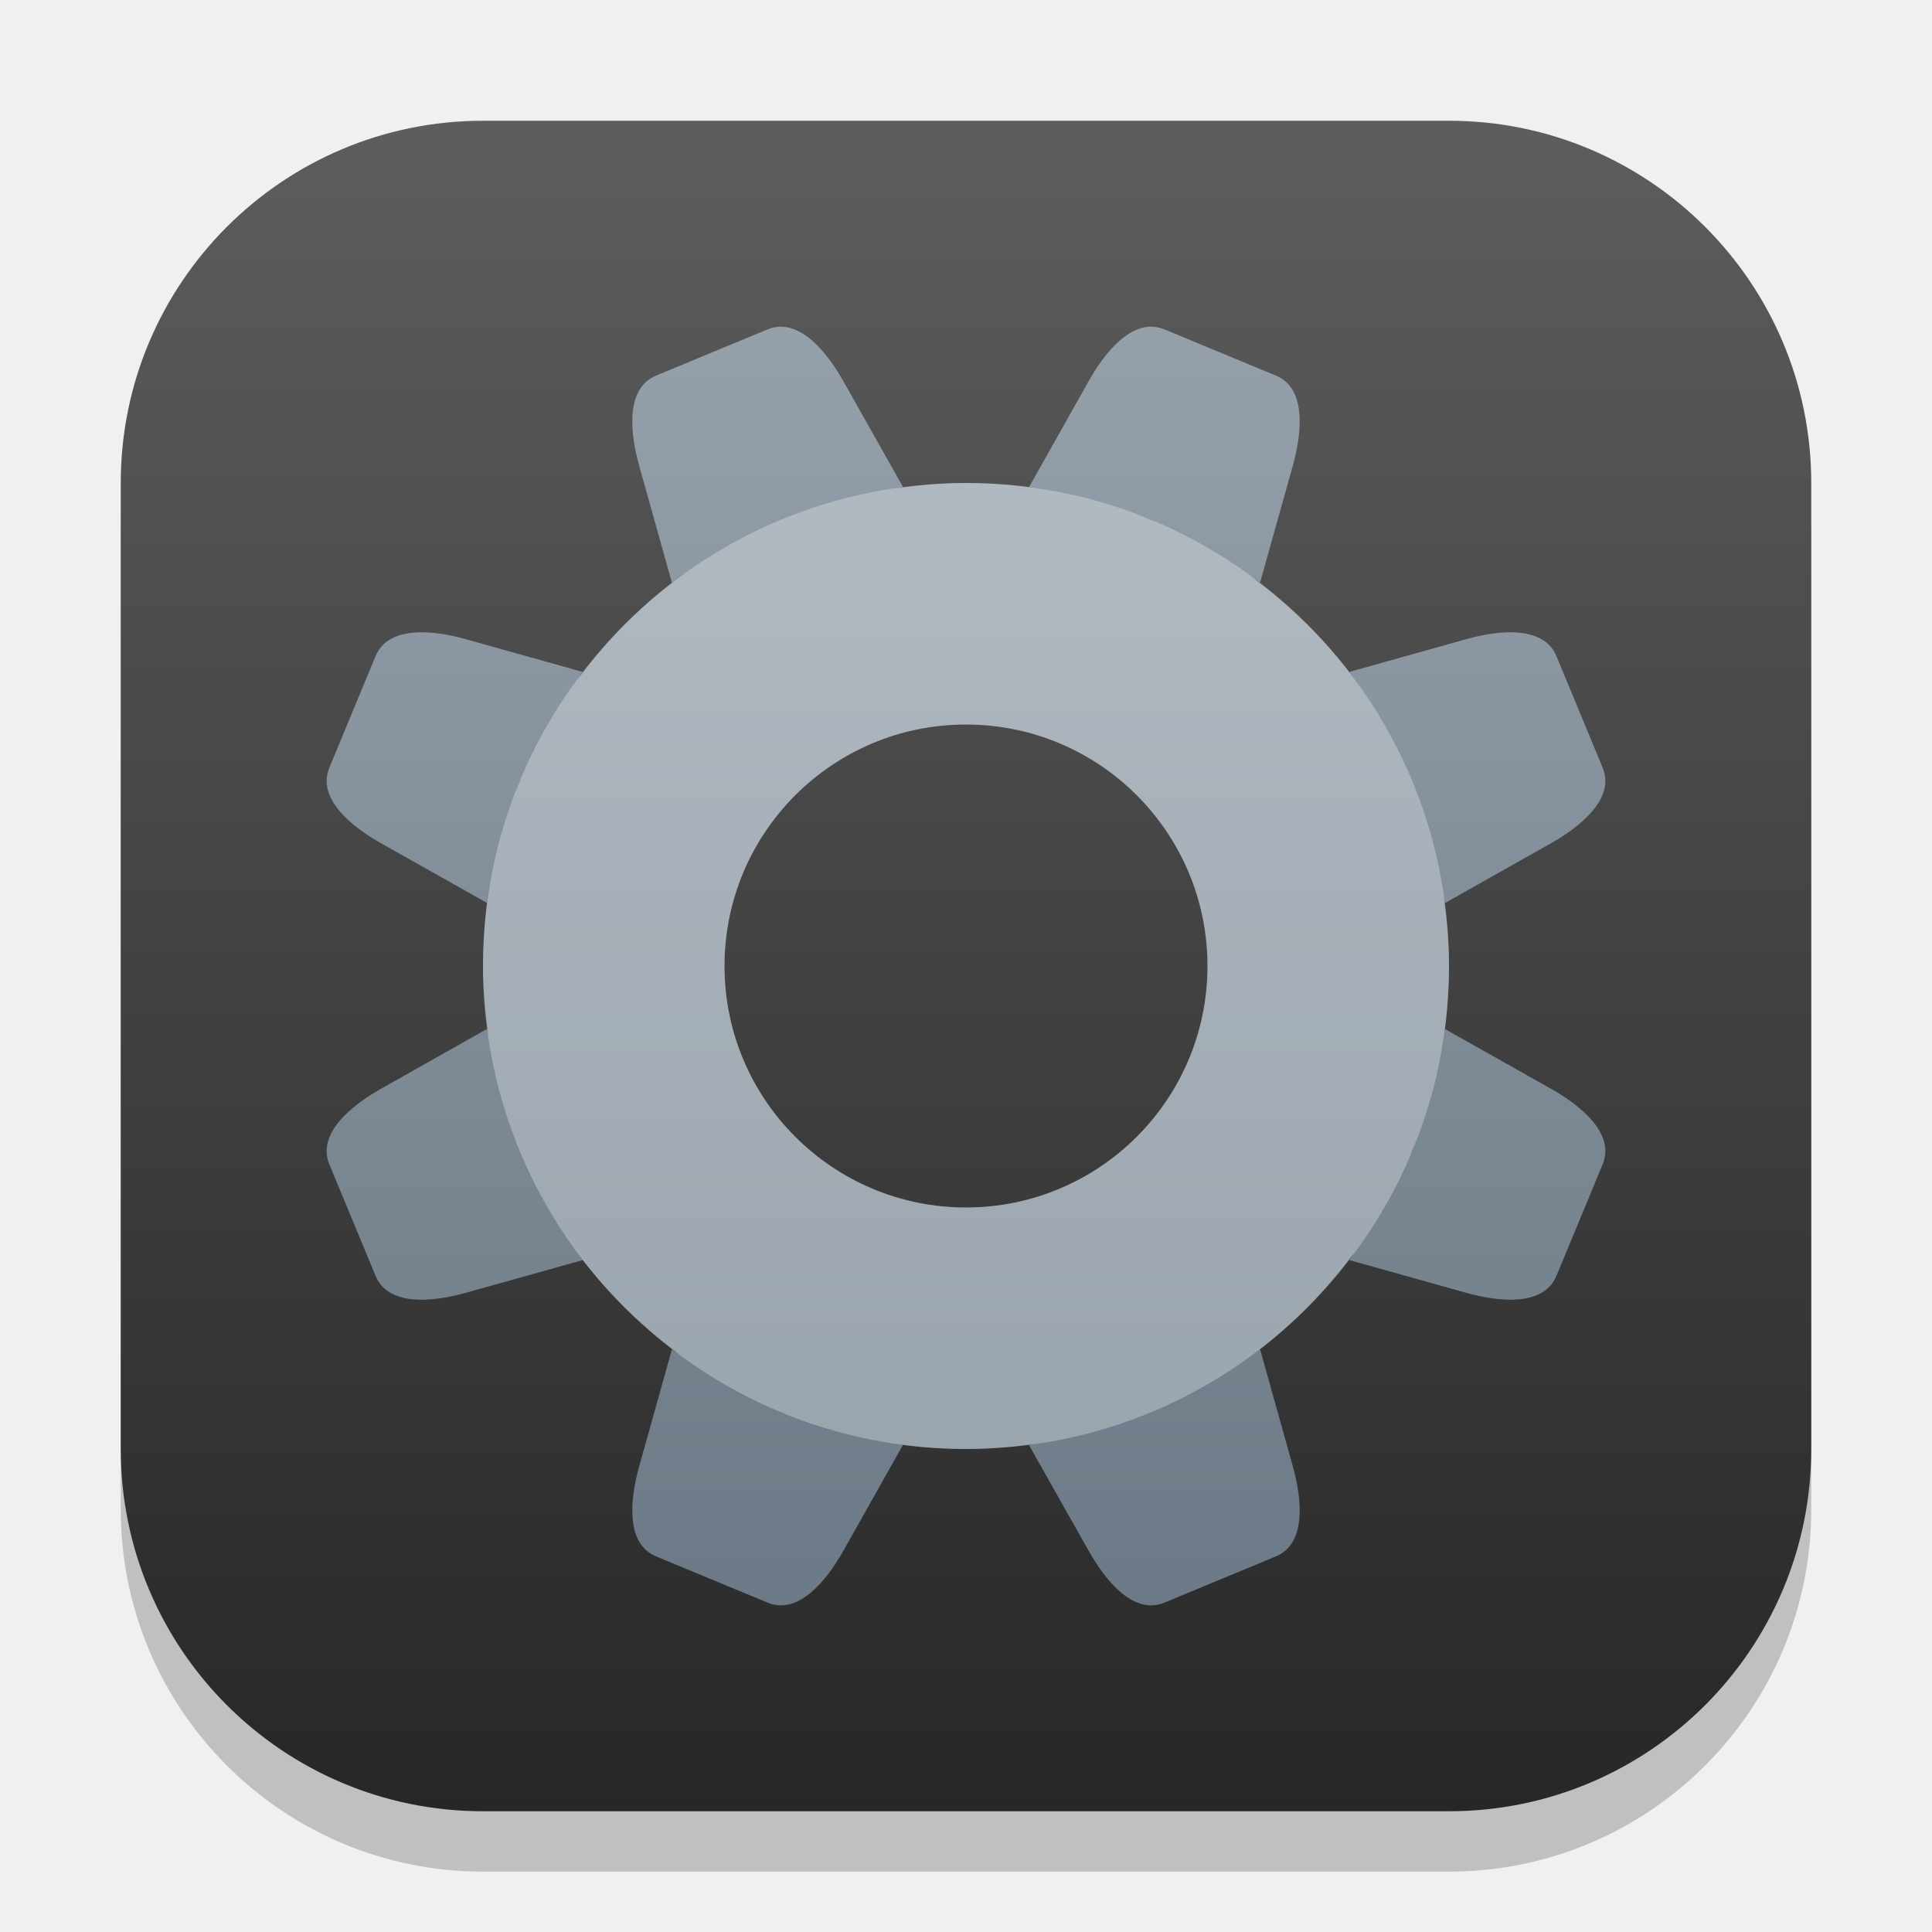
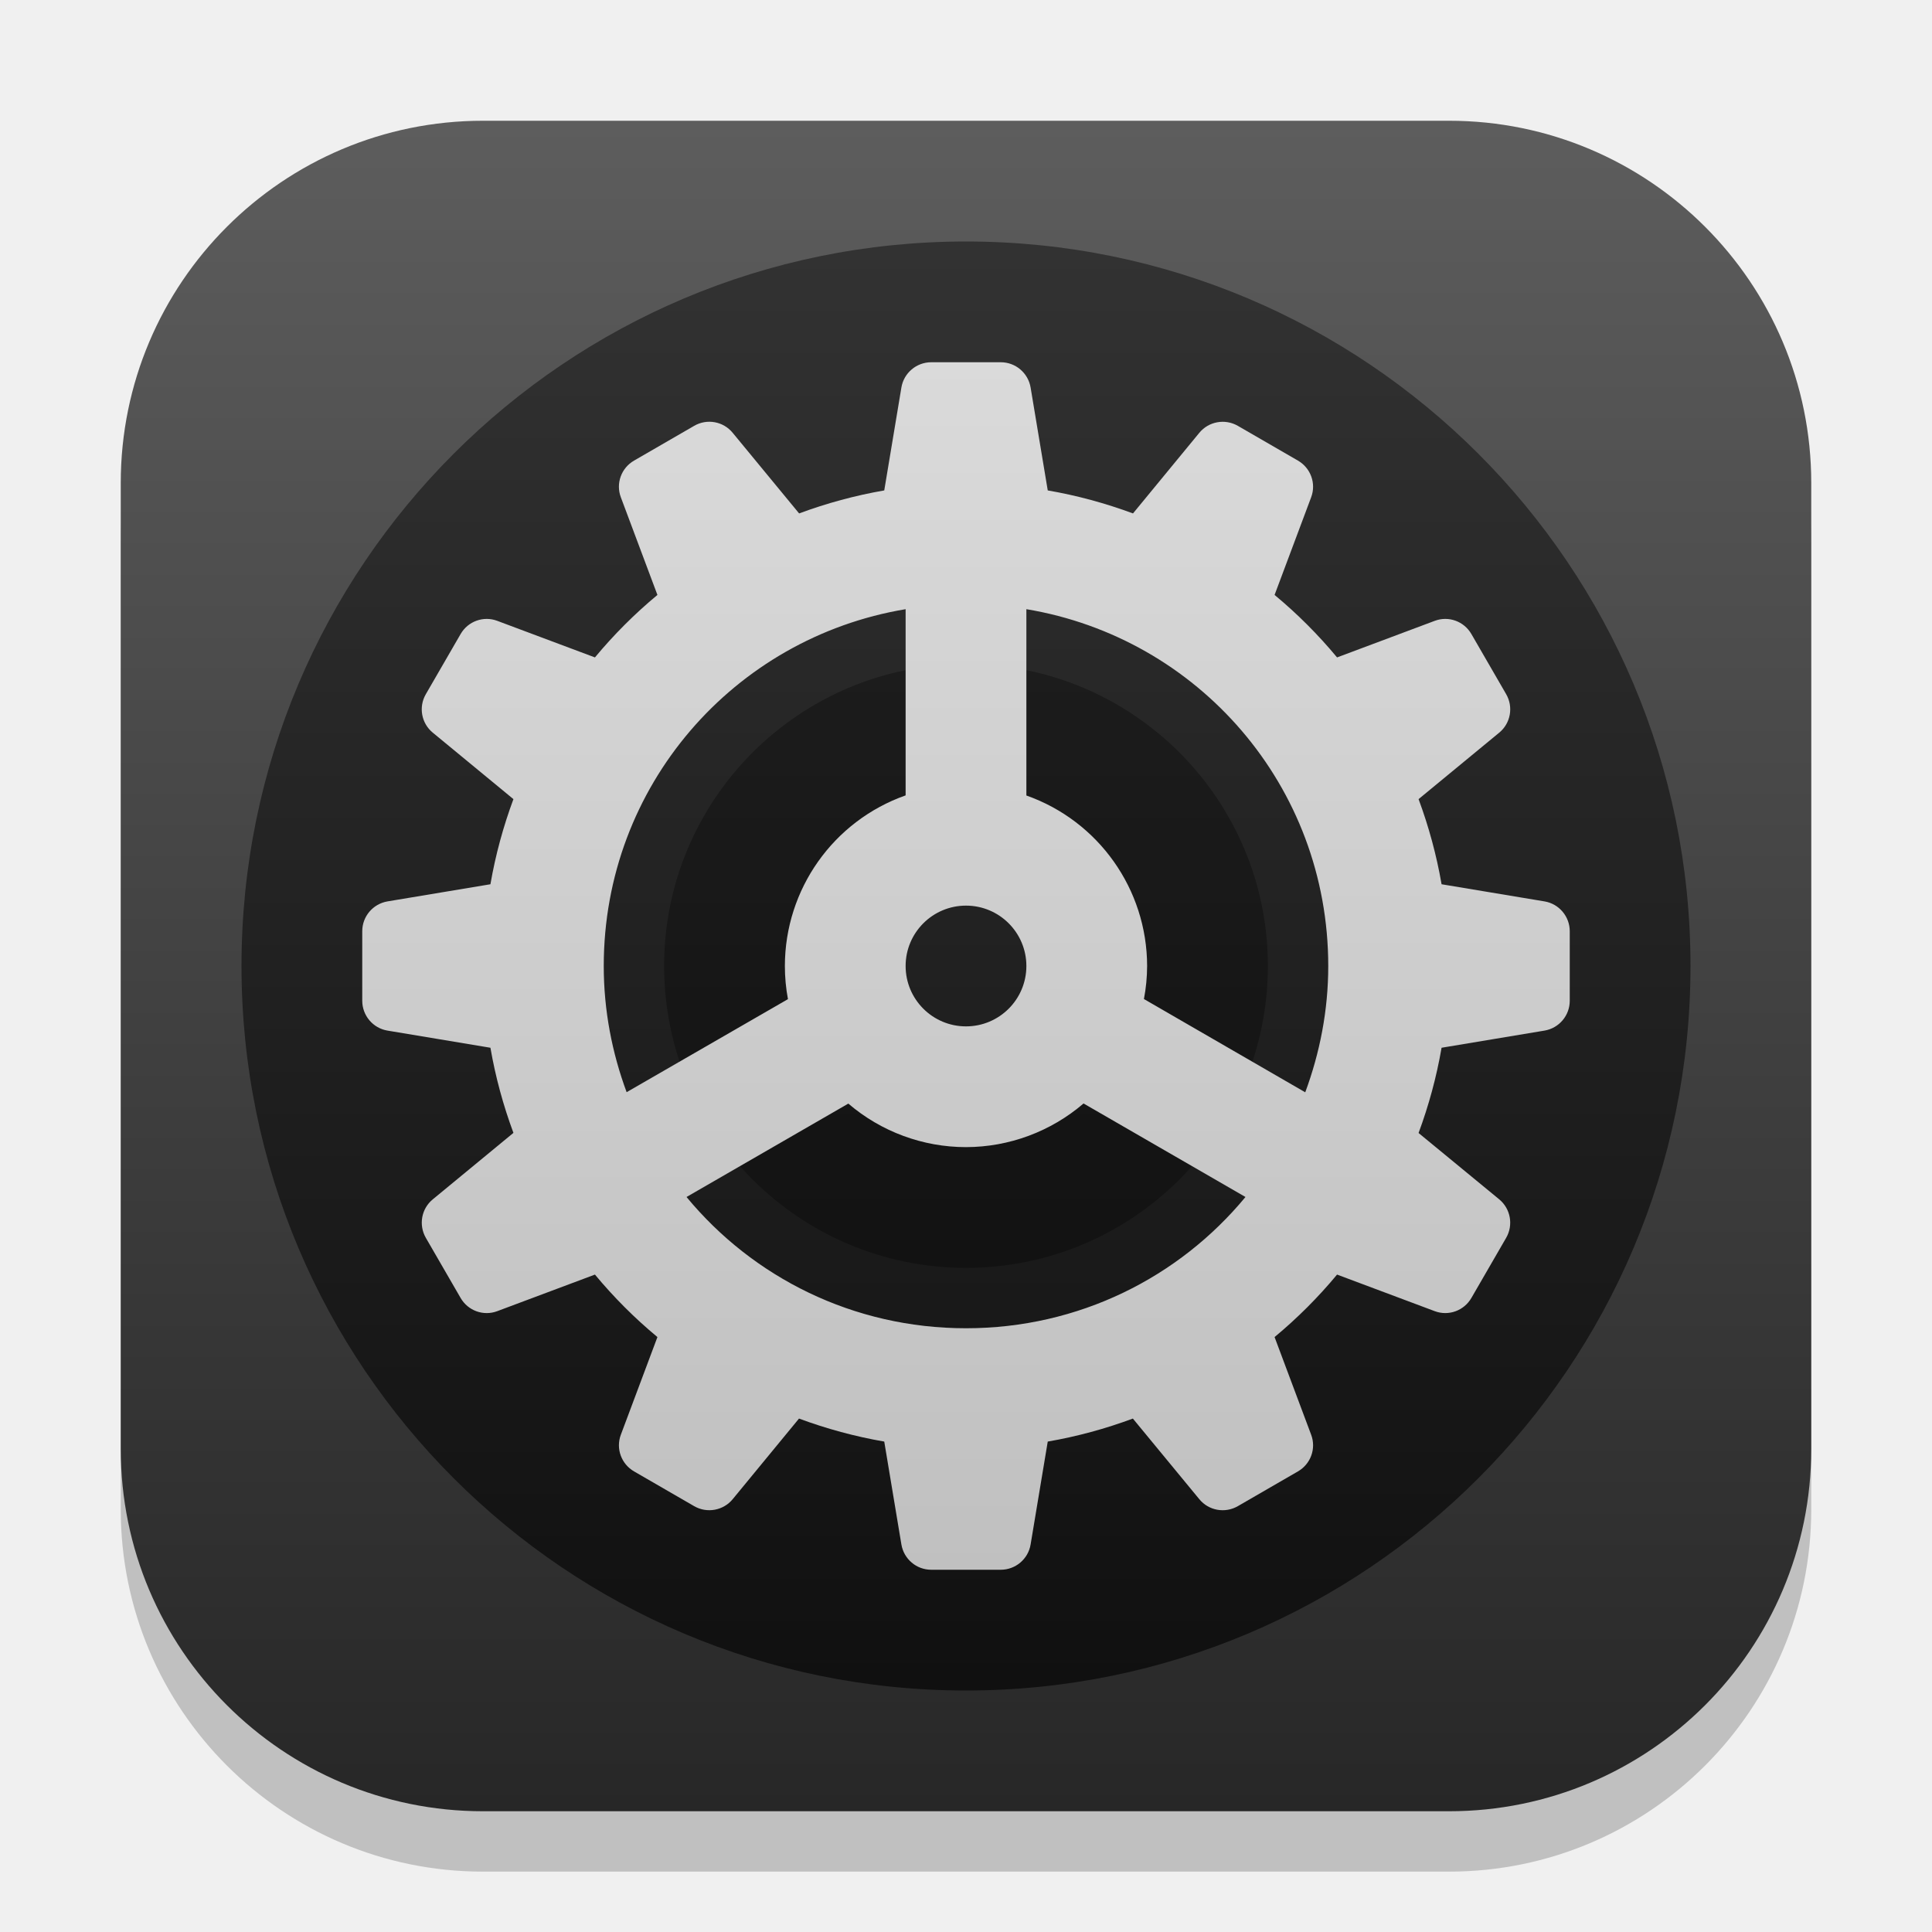
<svg xmlns="http://www.w3.org/2000/svg" xmlns:xlink="http://www.w3.org/1999/xlink" width="32" height="32" viewBox="0 0 32 32" version="1.1" id="svg1">
  <defs id="defs1">
-     <linearGradient xlink:href="#linearGradient2116" id="linearGradient3" x1="16" y1="30" x2="16" y2="2" gradientUnits="userSpaceOnUse" />
    <linearGradient xlink:href="#4852" id="linearGradient4" x1="16" y1="30" x2="16" y2="2" gradientUnits="userSpaceOnUse" />
+     <linearGradient id="linearGradient6">
+       <stop style="stop-color:#bbbbbb;stop-opacity:1;" offset="0" id="stop5" />
+       <stop style="stop-color:#dfdfdf;stop-opacity:1;" offset="1" id="stop6" />
+     </linearGradient>
+     <linearGradient xlink:href="#linearGradient6" id="linearGradient5" x1="16" y1="30" x2="16" y2="2" gradientUnits="userSpaceOnUse" />
+     <linearGradient xlink:href="#linearGradient1" id="linearGradient7" x1="32" y1="60" x2="32" y2="4" gradientUnits="userSpaceOnUse" gradientTransform="scale(0.5)" />
+     <linearGradient id="linearGradient1">
+       <stop style="stop-color:#0d0d0d;stop-opacity:1;" offset="0" id="stop1" />
+       <stop style="stop-color:#353535;stop-opacity:1;" offset="1" id="stop2" />
+     </linearGradient>
    <linearGradient id="4852">
      <stop style="stop-color:#272727;stop-opacity:1;" offset="0" id="stop14555" />
      <stop style="stop-color:#5d5d5d;stop-opacity:1;" offset="1" id="stop14557" />
    </linearGradient>
-     <linearGradient id="linearGradient2116">
-       <stop style="stop-color:#657481;stop-opacity:1;" offset="0" id="stop2112" />
-       <stop style="stop-color:#9ba6b0;stop-opacity:1;" offset="1" id="stop2114" />
-     </linearGradient>
  </defs>
  <rect style="fill:#000000;stroke-width:1.75;opacity:0.2" id="rect1" width="28" height="28" x="2" y="3" ry="6" />
  <rect style="fill:url(#linearGradient4)" id="rect2" width="28" height="28" x="2" y="2" ry="6" />
-   <path id="rect1-2" style="opacity:1;fill:url(#linearGradient3)" d="M 19.049 5.41 C 18.631 5.423 18.262 5.903 18.033 6.311 L 17.045 8.066 C 17.311 8.102 17.577 8.15 17.842 8.213 C 18.063 8.266 18.284 8.33 18.504 8.402 C 18.287 8.331 18.067 8.266 17.842 8.213 C 17.251 8.074 16.634 8 16 8 C 15.605 8 15.219 8.035 14.84 8.09 C 14.879 8.084 14.917 8.072 14.957 8.066 L 13.967 6.311 C 13.78 5.979 13.499 5.599 13.176 5.463 C 13.029 5.401 12.875 5.389 12.715 5.455 L 10.867 6.221 C 10.355 6.433 10.437 7.177 10.586 7.711 L 11.129 9.652 C 11.254 9.556 11.381 9.465 11.512 9.377 C 11.8 9.182 12.104 9.011 12.414 8.855 C 12.103 9.012 11.798 9.182 11.512 9.377 C 10.751 9.893 10.091 10.541 9.549 11.281 C 9.585 11.232 9.614 11.177 9.65 11.129 L 7.711 10.586 C 7.177 10.437 6.433 10.355 6.221 10.867 L 5.455 12.715 C 5.243 13.227 5.828 13.695 6.311 13.967 L 8.066 14.955 C 8.102 14.689 8.15 14.423 8.213 14.158 C 8.266 13.937 8.33 13.716 8.402 13.496 C 8.331 13.713 8.266 13.933 8.213 14.158 C 8.074 14.749 8 15.366 8 16 C 8 16.395 8.035 16.781 8.09 17.16 C 8.084 17.121 8.072 17.083 8.066 17.043 L 6.311 18.033 C 5.828 18.305 5.243 18.773 5.455 19.285 L 6.221 21.133 C 6.433 21.645 7.177 21.563 7.711 21.414 L 9.652 20.871 C 9.557 20.746 9.465 20.62 9.377 20.49 C 9.182 20.202 9.013 19.9 8.857 19.59 C 9.014 19.901 9.183 20.204 9.377 20.49 C 9.891 21.248 10.538 21.906 11.275 22.447 C 11.228 22.413 11.175 22.385 11.129 22.35 L 10.586 24.289 C 10.437 24.823 10.355 25.567 10.867 25.779 L 12.715 26.545 C 13.227 26.757 13.695 26.172 13.967 25.689 L 14.955 23.934 C 14.689 23.898 14.422 23.85 14.156 23.787 C 14.748 23.927 15.365 24 16 24 C 16.393 24 16.778 23.967 17.156 23.912 C 17.118 23.918 17.081 23.929 17.043 23.934 L 18.033 25.689 C 18.305 26.172 18.773 26.757 19.285 26.545 L 21.133 25.779 C 21.645 25.567 21.563 24.823 21.414 24.289 L 20.871 22.348 C 20.751 22.44 20.629 22.528 20.504 22.613 C 20.216 22.809 19.913 22.981 19.604 23.137 C 19.915 22.979 20.218 22.808 20.504 22.613 C 21.256 22.1 21.909 21.456 22.447 20.723 C 22.412 20.77 22.385 20.824 22.35 20.871 L 24.289 21.414 C 24.823 21.563 25.567 21.645 25.779 21.133 L 26.545 19.285 C 26.757 18.773 26.172 18.305 25.689 18.033 L 23.934 17.045 C 23.898 17.311 23.85 17.577 23.787 17.842 C 23.734 18.065 23.669 18.288 23.596 18.51 C 23.668 18.291 23.734 18.068 23.787 17.842 C 23.926 17.251 24 16.634 24 16 C 24 15.605 23.965 15.219 23.91 14.84 C 23.916 14.879 23.928 14.917 23.934 14.957 L 25.689 13.967 C 26.172 13.695 26.757 13.227 26.545 12.715 L 25.779 10.867 C 25.713 10.707 25.595 10.605 25.447 10.545 C 25.123 10.413 24.656 10.483 24.289 10.586 L 22.348 11.129 C 22.444 11.254 22.535 11.381 22.623 11.512 C 22.821 11.804 22.995 12.113 23.152 12.428 C 22.994 12.111 22.82 11.803 22.623 11.512 C 22.108 10.753 21.462 10.093 20.723 9.551 C 20.771 9.586 20.824 9.614 20.871 9.65 L 21.414 7.711 C 21.563 7.177 21.645 6.433 21.133 6.221 L 19.285 5.455 C 19.205 5.422 19.126 5.408 19.049 5.41 z M 14.592 8.137 C 14.32 8.185 14.052 8.247 13.791 8.322 C 14.054 8.246 14.321 8.186 14.592 8.137 z M 13.422 8.439 C 13.199 8.515 12.983 8.601 12.77 8.695 C 12.983 8.601 13.201 8.515 13.422 8.439 z M 18.836 8.525 C 18.911 8.554 18.986 8.578 19.061 8.609 C 19.077 8.616 19.093 8.626 19.109 8.633 C 19.019 8.595 18.928 8.56 18.836 8.525 z M 19.973 9.057 C 20.035 9.092 20.092 9.133 20.152 9.17 C 20.092 9.133 20.034 9.092 19.973 9.057 z M 9.17 11.848 C 9.133 11.908 9.092 11.966 9.057 12.027 C 9.092 11.965 9.133 11.908 9.17 11.848 z M 16 12 C 18.209 12 20 13.791 20 16 C 20 18.209 18.209 20 16 20 C 13.791 20 12 18.209 12 16 C 12 13.791 13.791 12 16 12 z M 23.297 12.75 C 23.396 12.973 23.486 13.199 23.564 13.43 C 23.486 13.198 23.396 12.972 23.297 12.75 z M 8.633 12.891 C 8.595 12.981 8.56 13.072 8.525 13.164 C 8.554 13.089 8.578 13.014 8.609 12.939 C 8.616 12.923 8.626 12.907 8.633 12.891 z M 23.676 13.787 C 23.753 14.052 23.814 14.321 23.863 14.594 C 23.814 14.32 23.752 14.051 23.676 13.787 z M 8.137 17.404 C 8.185 17.678 8.247 17.948 8.322 18.211 C 8.246 17.946 8.186 17.676 8.137 17.404 z M 8.443 18.59 C 8.516 18.803 8.599 19.01 8.689 19.215 C 8.599 19.01 8.516 18.802 8.443 18.59 z M 23.48 18.82 C 23.45 18.901 23.424 18.981 23.391 19.061 C 23.384 19.077 23.374 19.091 23.367 19.107 C 23.407 19.013 23.444 18.917 23.48 18.82 z M 22.941 19.975 C 22.909 20.032 22.872 20.085 22.838 20.141 C 22.872 20.085 22.909 20.031 22.941 19.975 z M 11.869 22.844 C 11.92 22.875 11.968 22.91 12.02 22.939 C 11.967 22.91 11.92 22.875 11.869 22.844 z M 19.23 23.303 C 19.022 23.395 18.813 23.481 18.598 23.555 C 18.813 23.48 19.024 23.394 19.23 23.303 z M 12.898 23.371 C 12.932 23.385 12.966 23.397 13 23.41 C 12.98 23.402 12.959 23.399 12.939 23.391 C 12.925 23.385 12.913 23.377 12.898 23.371 z M 18.205 23.68 C 17.955 23.752 17.702 23.808 17.445 23.855 C 17.703 23.808 17.956 23.751 18.205 23.68 z " />
-   <path id="path285" style="fill:#ffffff;stroke-width:1.6;stroke-linecap:round;stroke-linejoin:round;opacity:0.3" d="m 16,8 c -4.418,-1e-7 -8,3.582 -8,8 -1e-7,4.418 3.582,8 8,8 4.418,0 8,-3.582 8,-8 0,-4.418 -3.582,-8 -8,-8 z m 0,4 c 2.209,0 4,1.791 4,4 0,2.209 -1.791,4 -4,4 -2.209,0 -4,-1.791 -4,-4 0,-2.209 1.791,-4 4,-4 z" />
+   <circle style="fill:url(#linearGradient7);stroke-width:0.5" id="path1" cx="16" cy="16" r="12" />
+   <path id="path2" style="opacity:0.3;fill:#000000;stroke-width:1.25" d="M 16 11 A 5 5 0 0 0 11 16 A 5 5 0 0 0 16 21 A 5 5 0 0 0 21 16 A 5 5 0 0 0 16 11 z M 16 14 A 2 2 0 0 1 18 16 A 2 2 0 0 1 16 18 A 2 2 0 0 1 14 16 A 2 2 0 0 1 16 14 z " />
+   <path id="path1-3" style="fill:url(#linearGradient5);fill-opacity:1" d="M 15.424 6 C 15.18 6 14.97 6.177 14.93 6.418 L 14.646 8.123 C 14.16 8.207 13.689 8.336 13.236 8.504 L 12.135 7.168 C 11.98 6.979 11.71 6.93 11.498 7.053 L 10.502 7.629 C 10.29 7.751 10.197 8.008 10.283 8.236 L 10.889 9.854 C 10.513 10.166 10.166 10.513 9.854 10.889 L 8.236 10.283 C 8.008 10.197 7.751 10.29 7.629 10.502 L 7.053 11.498 C 6.93 11.71 6.979 11.98 7.168 12.135 L 8.504 13.236 C 8.336 13.689 8.207 14.16 8.123 14.646 L 6.418 14.93 C 6.177 14.971 6 15.179 6 15.424 L 6 16.576 C 6 16.82 6.177 17.03 6.418 17.07 L 8.123 17.354 C 8.207 17.84 8.336 18.311 8.504 18.764 L 7.168 19.865 C 6.979 20.02 6.931 20.29 7.053 20.502 L 7.629 21.498 C 7.751 21.71 8.008 21.803 8.236 21.717 L 9.854 21.111 C 10.166 21.487 10.513 21.834 10.889 22.146 L 10.283 23.764 C 10.197 23.993 10.291 24.249 10.502 24.371 L 11.498 24.947 C 11.71 25.069 11.98 25.02 12.135 24.832 L 13.234 23.496 C 13.688 23.664 14.159 23.793 14.646 23.877 L 14.93 25.582 C 14.971 25.823 15.179 26 15.424 26 L 16.576 26 C 16.82 26 17.03 25.823 17.07 25.582 L 17.354 23.877 C 17.84 23.793 18.311 23.664 18.764 23.496 L 19.865 24.832 C 20.02 25.021 20.29 25.069 20.502 24.947 L 21.498 24.371 C 21.71 24.249 21.803 23.992 21.717 23.764 L 21.111 22.146 C 21.487 21.834 21.834 21.487 22.146 21.111 L 23.764 21.717 C 23.993 21.803 24.249 21.709 24.371 21.498 L 24.947 20.502 C 25.069 20.29 25.02 20.02 24.832 19.865 L 23.496 18.766 C 23.664 18.312 23.793 17.841 23.877 17.354 L 25.582 17.07 C 25.823 17.029 26 16.821 26 16.576 L 26 15.424 C 26 15.18 25.823 14.97 25.582 14.93 L 23.877 14.646 C 23.793 14.16 23.664 13.689 23.496 13.236 L 24.832 12.135 C 25.021 11.98 25.069 11.71 24.947 11.498 L 24.371 10.502 C 24.249 10.29 23.992 10.197 23.764 10.283 L 22.146 10.889 C 21.834 10.513 21.487 10.166 21.111 9.854 L 21.717 8.236 C 21.803 8.007 21.709 7.751 21.498 7.629 L 20.502 7.053 C 20.29 6.931 20.02 6.98 19.865 7.168 L 18.766 8.504 C 18.312 8.336 17.841 8.207 17.354 8.123 L 17.07 6.418 C 17.029 6.177 16.821 6 16.576 6 L 15.424 6 z M 15 10.09 L 15 13.174 C 13.802 13.597 13.001 14.729 13 16 C 13 16.184 13.017 16.368 13.051 16.549 L 10.379 18.09 C 10.138 17.439 10 16.737 10 16 C 10 13.016 12.155 10.564 15 10.09 z M 17 10.09 C 19.845 10.564 22 13.016 22 16 C 22 16.738 21.86 17.44 21.619 18.092 L 18.947 16.547 C 18.982 16.367 18.999 16.184 19 16 C 18.998 14.73 18.197 13.599 17 13.176 L 17 10.09 z M 16 15 A 1 1 0 0 1 17 16 A 1 1 0 0 1 16 17 A 1 1 0 0 1 15 16 A 1 1 0 0 1 16 15 z M 17.947 18.277 L 20.629 19.826 C 19.53 21.156 17.869 22 16 22 C 14.131 22 12.47 21.156 11.371 19.826 L 14.051 18.279 C 14.594 18.744 15.285 19 16 19 C 16.714 18.999 17.405 18.742 17.947 18.277 z " />
</svg>
